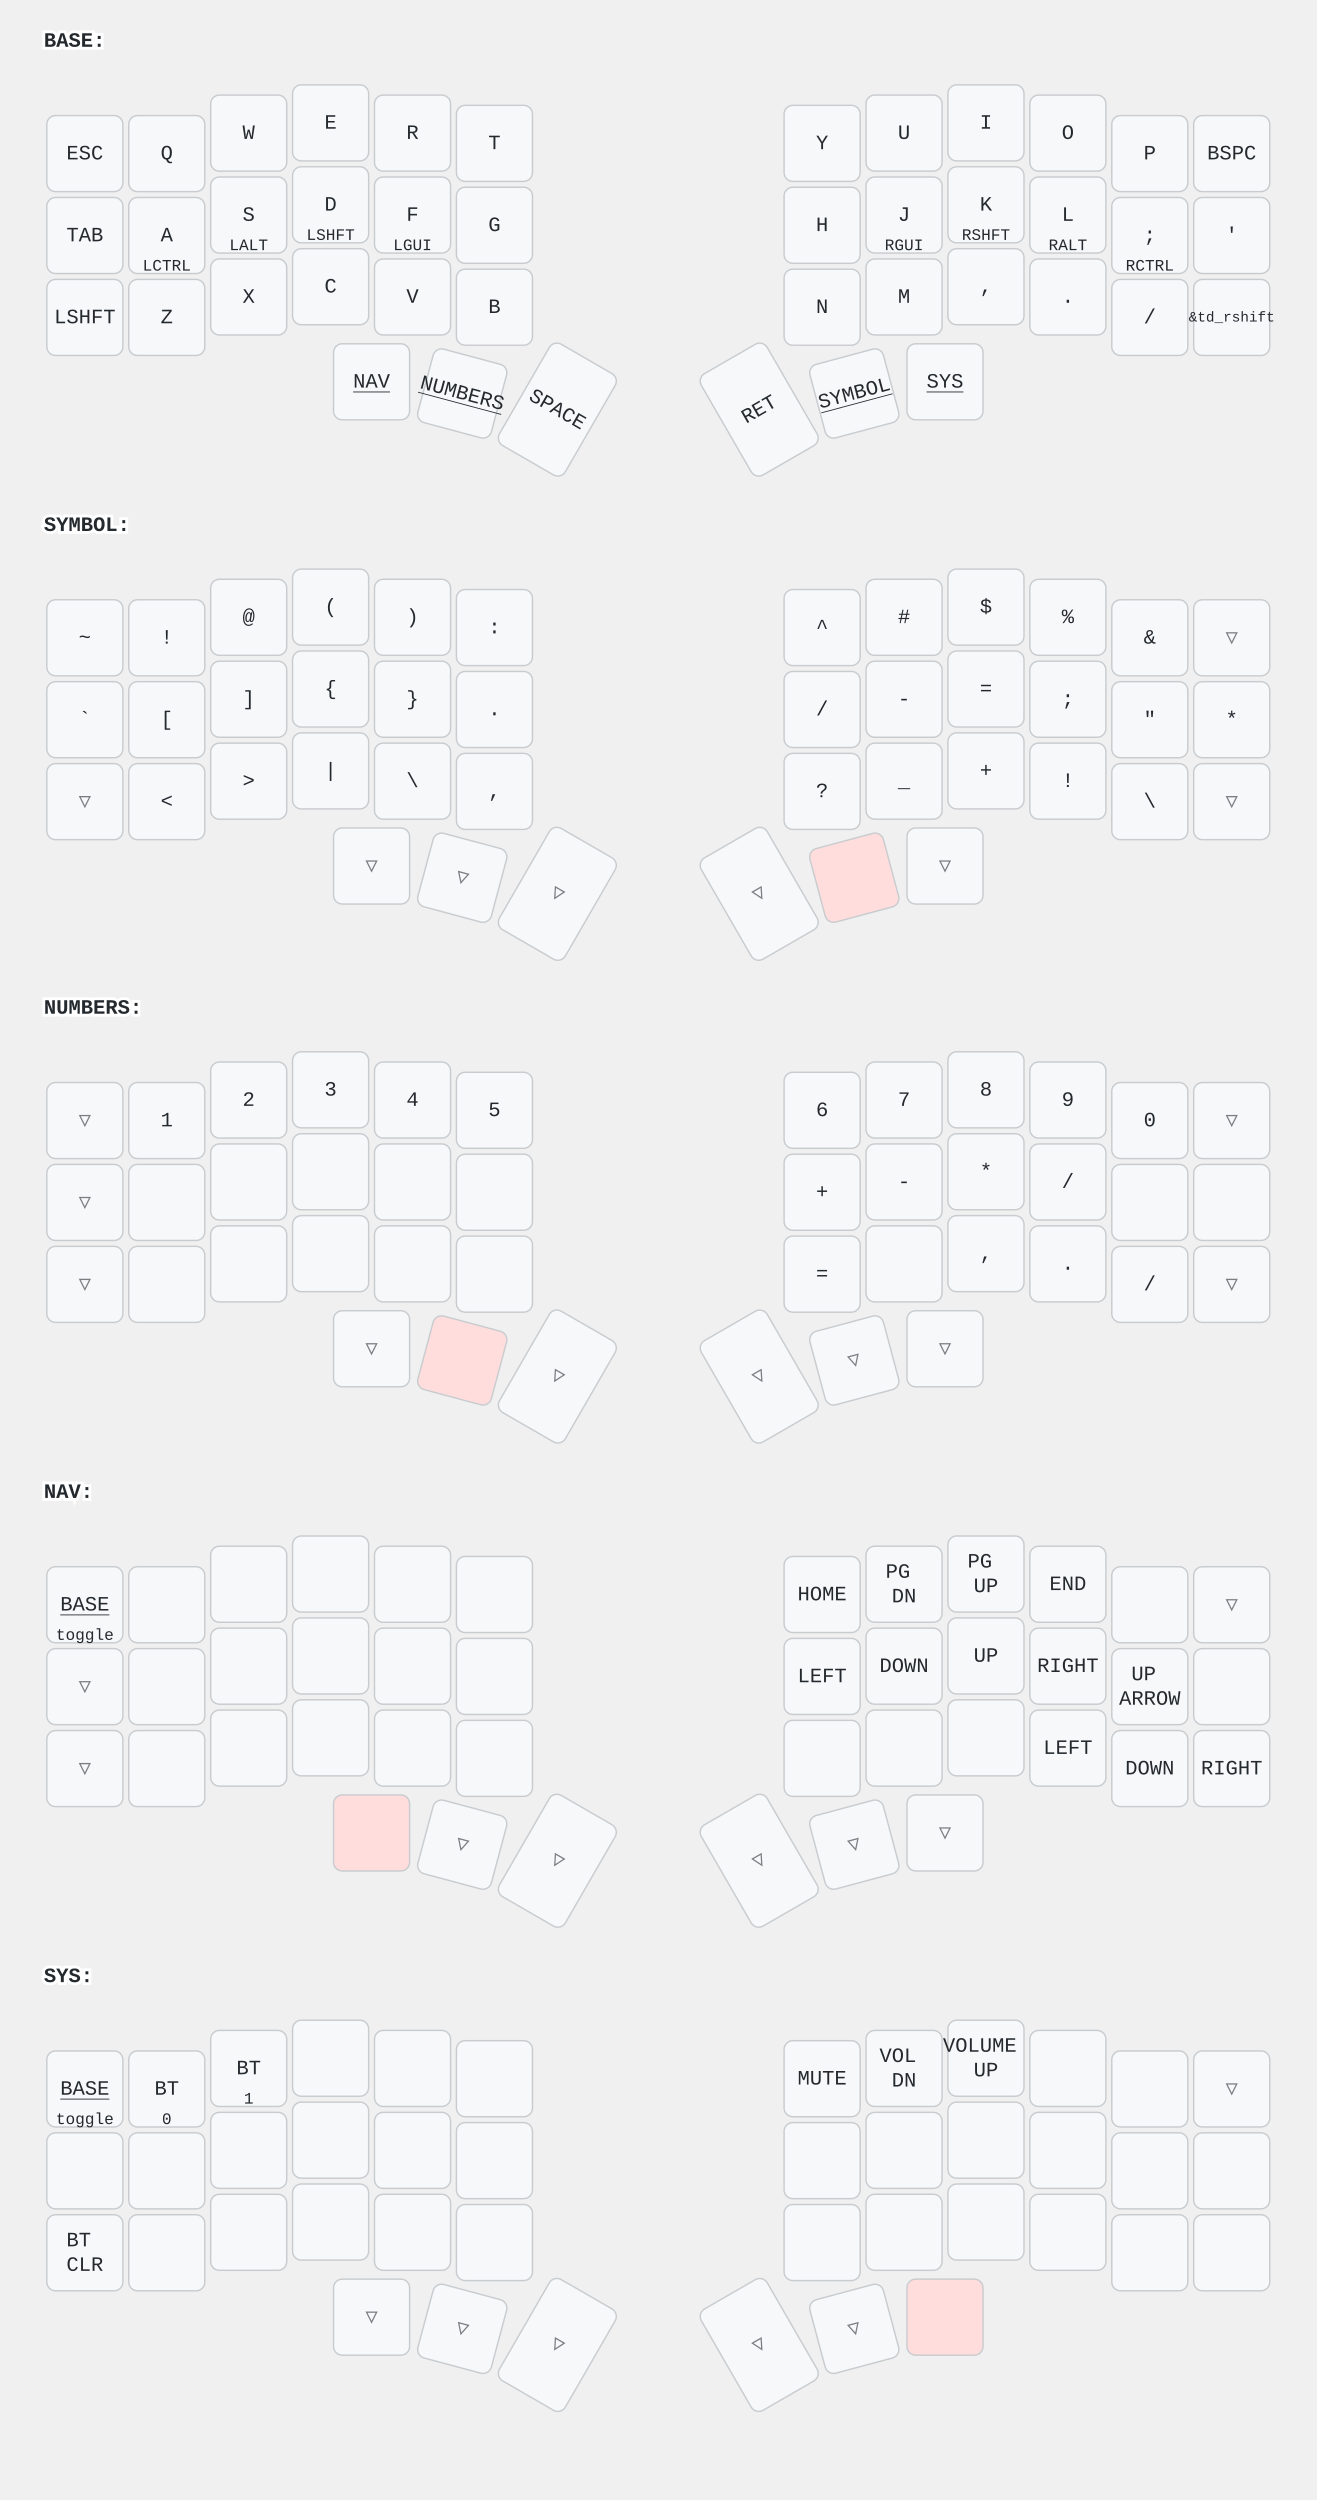
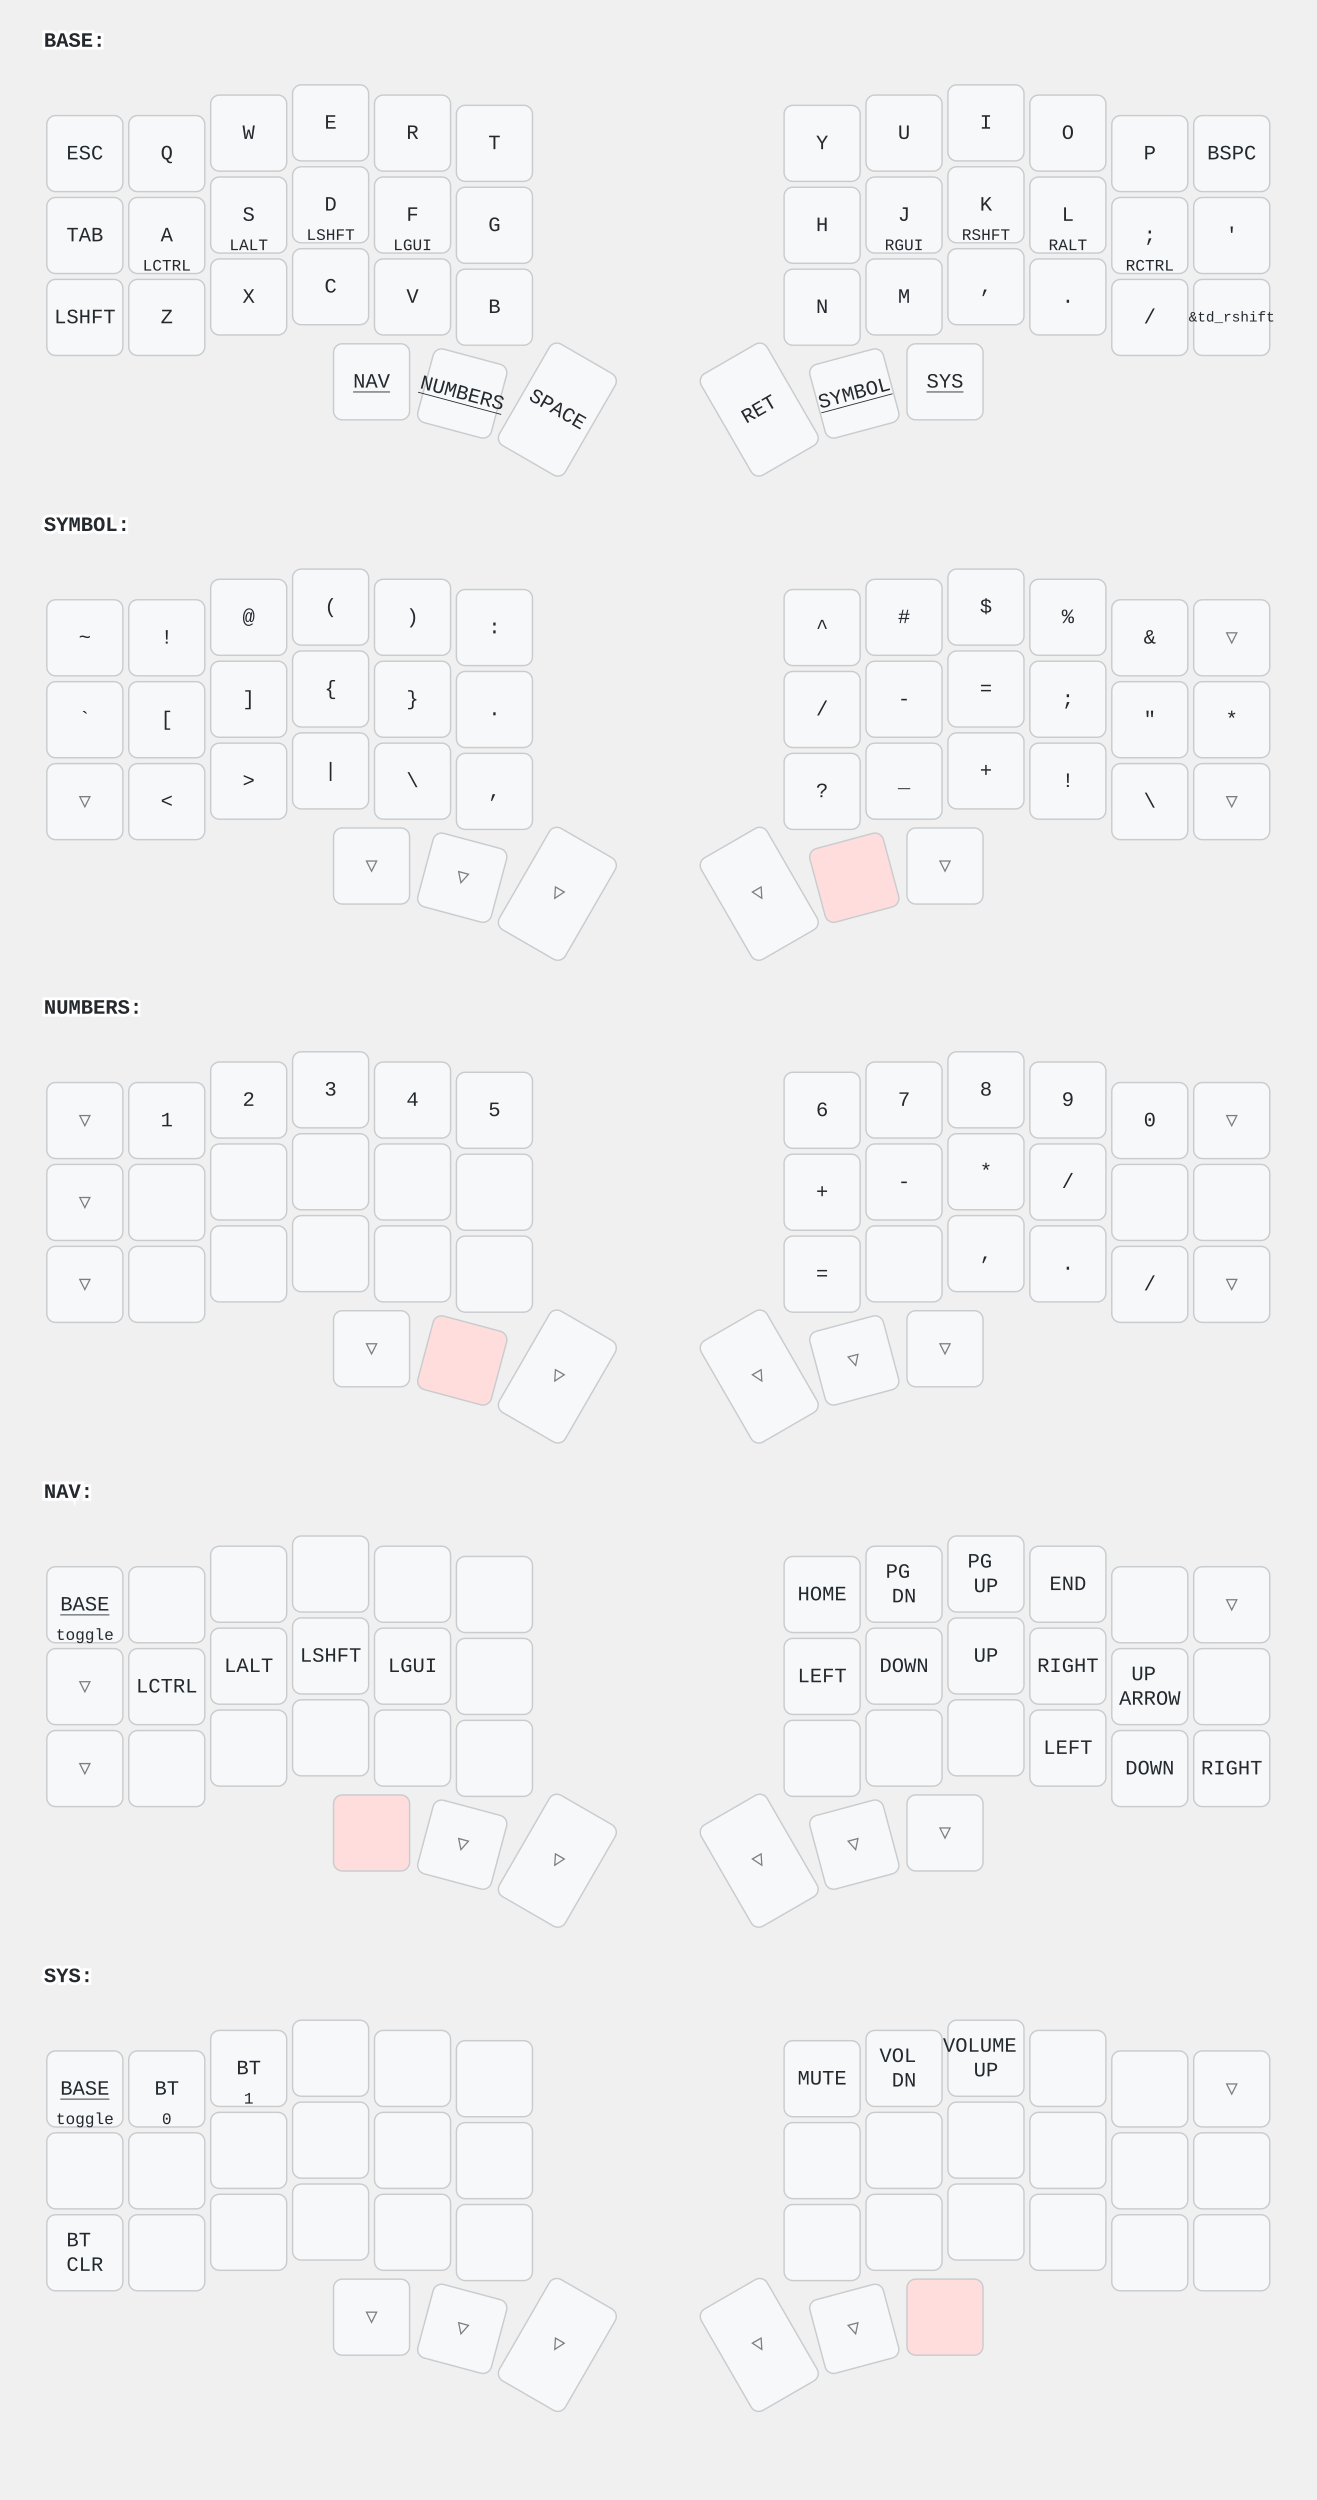
<svg xmlns="http://www.w3.org/2000/svg" width="900" height="1709" viewBox="0 0 900 1709" class="keymap">
  <style>/* inherit to force styles through use tags */
svg path {
    fill: inherit;
}

/* font and background color specifications */
svg.keymap {
    font-family: SFMono-Regular,Consolas,Liberation Mono,Menlo,monospace;
    font-size: 14px;
    font-kerning: normal;
    text-rendering: optimizeLegibility;
    fill: #24292e;
}

/* default key styling */
rect.key {
    fill: #f6f8fa;
}

rect.key, rect.combo {
    stroke: #c9cccf;
    stroke-width: 1;
}

/* default key side styling, only used is draw_key_sides is set */
rect.side {
    filter: brightness(90%);
}

/* color accent for combo boxes */
rect.combo, rect.combo-separate {
    fill: #cdf;
}

/* color accent for held keys */
rect.held, rect.combo.held {
    fill: #fdd;
}

/* color accent for ghost (optional) keys */
rect.ghost, rect.combo.ghost {
    stroke-dasharray: 4, 4;
    stroke-width: 2;
}

text {
    text-anchor: middle;
    dominant-baseline: middle;
}

/* styling for layer labels */
text.label {
    font-weight: bold;
    text-anchor: start;
    stroke: white;
    stroke-width: 4;
    paint-order: stroke;
}

/* styling for optional footer */
text.footer {
    text-anchor: end;
    dominant-baseline: auto;
    stroke: white;
    stroke-width: 4;
    paint-order: stroke;
}

/* styling for combo tap, and key non-tap label text */
text.combo, text.hold, text.shifted, text.left, text.right {
    font-size: 11px;
}

text.hold {
    text-anchor: middle;
    dominant-baseline: auto;
}

text.shifted {
    text-anchor: middle;
    dominant-baseline: hanging;
}

text.left {
    text-anchor: start;
}

text.right {
    text-anchor: end;
}

text.layer-activator {
    text-decoration: underline;
}

/* styling for hold/shifted label text in combo box */
text.combo.hold, text.combo.shifted, text.combo.left, text.combo.right {
    font-size: 8px;
}

/* lighter symbol for transparent keys */
text.trans {
    fill: #7b7e81;
}

/* styling for combo dendrons */
path.combo {
    stroke-width: 1;
    stroke: gray;
    fill: none;
}

/* Start Tabler Icons Cleanup */
/* cannot use height/width with glyphs */
.icon-tabler &gt; path {
    fill: inherit;
    stroke: inherit;
    stroke-width: 2;
}
/* hide tabler's default box */
.icon-tabler &gt; path[stroke="none"][fill="none"] {
    visibility: hidden;
}
/* End Tabler Icons Cleanup */
</style>
  <g transform="translate(30, 0)" class="layer-BASE">
    <text x="0" y="28" class="label" id="BASE">BASE:</text>
    <g transform="translate(0, 56)">
      <g transform="translate(28, 49)" class="key keypos-0">
        <rect rx="6" ry="6" x="-26" y="-26" width="52" height="52" class="key" />
        <text x="0" y="0" class="key tap">ESC</text>
      </g>
      <g transform="translate(84, 49)" class="key keypos-1">
        <rect rx="6" ry="6" x="-26" y="-26" width="52" height="52" class="key" />
        <text x="0" y="0" class="key tap">Q</text>
      </g>
      <g transform="translate(140, 35)" class="key keypos-2">
        <rect rx="6" ry="6" x="-26" y="-26" width="52" height="52" class="key" />
        <text x="0" y="0" class="key tap">W</text>
      </g>
      <g transform="translate(196, 28)" class="key keypos-3">
        <rect rx="6" ry="6" x="-26" y="-26" width="52" height="52" class="key" />
        <text x="0" y="0" class="key tap">E</text>
      </g>
      <g transform="translate(252, 35)" class="key keypos-4">
        <rect rx="6" ry="6" x="-26" y="-26" width="52" height="52" class="key" />
        <text x="0" y="0" class="key tap">R</text>
      </g>
      <g transform="translate(308, 42)" class="key keypos-5">
        <rect rx="6" ry="6" x="-26" y="-26" width="52" height="52" class="key" />
        <text x="0" y="0" class="key tap">T</text>
      </g>
      <g transform="translate(532, 42)" class="key keypos-6">
        <rect rx="6" ry="6" x="-26" y="-26" width="52" height="52" class="key" />
        <text x="0" y="0" class="key tap">Y</text>
      </g>
      <g transform="translate(588, 35)" class="key keypos-7">
        <rect rx="6" ry="6" x="-26" y="-26" width="52" height="52" class="key" />
        <text x="0" y="0" class="key tap">U</text>
      </g>
      <g transform="translate(644, 28)" class="key keypos-8">
        <rect rx="6" ry="6" x="-26" y="-26" width="52" height="52" class="key" />
        <text x="0" y="0" class="key tap">I</text>
      </g>
      <g transform="translate(700, 35)" class="key keypos-9">
        <rect rx="6" ry="6" x="-26" y="-26" width="52" height="52" class="key" />
        <text x="0" y="0" class="key tap">O</text>
      </g>
      <g transform="translate(756, 49)" class="key keypos-10">
        <rect rx="6" ry="6" x="-26" y="-26" width="52" height="52" class="key" />
        <text x="0" y="0" class="key tap">P</text>
      </g>
      <g transform="translate(812, 49)" class="key keypos-11">
        <rect rx="6" ry="6" x="-26" y="-26" width="52" height="52" class="key" />
        <text x="0" y="0" class="key tap">BSPC</text>
      </g>
      <g transform="translate(28, 105)" class="key keypos-12">
        <rect rx="6" ry="6" x="-26" y="-26" width="52" height="52" class="key" />
        <text x="0" y="0" class="key tap">TAB</text>
      </g>
      <g transform="translate(84, 105)" class="key keypos-13">
        <rect rx="6" ry="6" x="-26" y="-26" width="52" height="52" class="key" />
        <text x="0" y="0" class="key tap">A</text>
        <text x="0" y="24" class="key hold">LCTRL</text>
      </g>
      <g transform="translate(140, 91)" class="key keypos-14">
        <rect rx="6" ry="6" x="-26" y="-26" width="52" height="52" class="key" />
        <text x="0" y="0" class="key tap">S</text>
        <text x="0" y="24" class="key hold">LALT</text>
      </g>
      <g transform="translate(196, 84)" class="key keypos-15">
        <rect rx="6" ry="6" x="-26" y="-26" width="52" height="52" class="key" />
        <text x="0" y="0" class="key tap">D</text>
        <text x="0" y="24" class="key hold">LSHFT</text>
      </g>
      <g transform="translate(252, 91)" class="key keypos-16">
        <rect rx="6" ry="6" x="-26" y="-26" width="52" height="52" class="key" />
        <text x="0" y="0" class="key tap">F</text>
        <text x="0" y="24" class="key hold">LGUI</text>
      </g>
      <g transform="translate(308, 98)" class="key keypos-17">
        <rect rx="6" ry="6" x="-26" y="-26" width="52" height="52" class="key" />
        <text x="0" y="0" class="key tap">G</text>
      </g>
      <g transform="translate(532, 98)" class="key keypos-18">
        <rect rx="6" ry="6" x="-26" y="-26" width="52" height="52" class="key" />
        <text x="0" y="0" class="key tap">H</text>
      </g>
      <g transform="translate(588, 91)" class="key keypos-19">
        <rect rx="6" ry="6" x="-26" y="-26" width="52" height="52" class="key" />
        <text x="0" y="0" class="key tap">J</text>
        <text x="0" y="24" class="key hold">RGUI</text>
      </g>
      <g transform="translate(644, 84)" class="key keypos-20">
        <rect rx="6" ry="6" x="-26" y="-26" width="52" height="52" class="key" />
        <text x="0" y="0" class="key tap">K</text>
        <text x="0" y="24" class="key hold">RSHFT</text>
      </g>
      <g transform="translate(700, 91)" class="key keypos-21">
        <rect rx="6" ry="6" x="-26" y="-26" width="52" height="52" class="key" />
        <text x="0" y="0" class="key tap">L</text>
        <text x="0" y="24" class="key hold">RALT</text>
      </g>
      <g transform="translate(756, 105)" class="key keypos-22">
        <rect rx="6" ry="6" x="-26" y="-26" width="52" height="52" class="key" />
        <text x="0" y="0" class="key tap">;</text>
        <text x="0" y="24" class="key hold">RCTRL</text>
      </g>
      <g transform="translate(812, 105)" class="key keypos-23">
        <rect rx="6" ry="6" x="-26" y="-26" width="52" height="52" class="key" />
        <text x="0" y="0" class="key tap">'</text>
      </g>
      <g transform="translate(28, 161)" class="key keypos-24">
        <rect rx="6" ry="6" x="-26" y="-26" width="52" height="52" class="key" />
        <text x="0" y="0" class="key tap">LSHFT</text>
      </g>
      <g transform="translate(84, 161)" class="key keypos-25">
        <rect rx="6" ry="6" x="-26" y="-26" width="52" height="52" class="key" />
        <text x="0" y="0" class="key tap">Z</text>
      </g>
      <g transform="translate(140, 147)" class="key keypos-26">
        <rect rx="6" ry="6" x="-26" y="-26" width="52" height="52" class="key" />
        <text x="0" y="0" class="key tap">X</text>
      </g>
      <g transform="translate(196, 140)" class="key keypos-27">
        <rect rx="6" ry="6" x="-26" y="-26" width="52" height="52" class="key" />
        <text x="0" y="0" class="key tap">C</text>
      </g>
      <g transform="translate(252, 147)" class="key keypos-28">
        <rect rx="6" ry="6" x="-26" y="-26" width="52" height="52" class="key" />
        <text x="0" y="0" class="key tap">V</text>
      </g>
      <g transform="translate(308, 154)" class="key keypos-29">
        <rect rx="6" ry="6" x="-26" y="-26" width="52" height="52" class="key" />
        <text x="0" y="0" class="key tap">B</text>
      </g>
      <g transform="translate(532, 154)" class="key keypos-30">
        <rect rx="6" ry="6" x="-26" y="-26" width="52" height="52" class="key" />
        <text x="0" y="0" class="key tap">N</text>
      </g>
      <g transform="translate(588, 147)" class="key keypos-31">
        <rect rx="6" ry="6" x="-26" y="-26" width="52" height="52" class="key" />
        <text x="0" y="0" class="key tap">M</text>
      </g>
      <g transform="translate(644, 140)" class="key keypos-32">
        <rect rx="6" ry="6" x="-26" y="-26" width="52" height="52" class="key" />
        <text x="0" y="0" class="key tap">,</text>
      </g>
      <g transform="translate(700, 147)" class="key keypos-33">
        <rect rx="6" ry="6" x="-26" y="-26" width="52" height="52" class="key" />
        <text x="0" y="0" class="key tap">.</text>
      </g>
      <g transform="translate(756, 161)" class="key keypos-34">
        <rect rx="6" ry="6" x="-26" y="-26" width="52" height="52" class="key" />
        <text x="0" y="0" class="key tap">/</text>
      </g>
      <g transform="translate(812, 161)" class="key keypos-35">
        <rect rx="6" ry="6" x="-26" y="-26" width="52" height="52" class="key" />
        <text x="0" y="0" class="key tap">
          <tspan style="font-size: 70%">&amp;td_rshift</tspan>
        </text>
      </g>
      <g transform="translate(224, 205)" class="key keypos-36">
        <rect rx="6" ry="6" x="-26" y="-26" width="52" height="52" class="key" />
        <a href="#NAV">
          <text x="0" y="0" class="key tap layer-activator">NAV</text>
        </a>
      </g>
      <g transform="translate(286, 213) rotate(15.0)" class="key keypos-37">
        <rect rx="6" ry="6" x="-26" y="-26" width="52" height="52" class="key" />
        <a href="#NUMBERS">
          <text x="0" y="0" class="key tap layer-activator">NUMBERS</text>
        </a>
      </g>
      <g transform="translate(351, 224) rotate(30.0)" class="key keypos-38">
        <rect rx="6" ry="6" x="-26" y="-40" width="52" height="80" class="key" />
        <text x="0" y="0" class="key tap">SPACE</text>
      </g>
      <g transform="translate(489, 224) rotate(-30.0)" class="key keypos-39">
        <rect rx="6" ry="6" x="-26" y="-40" width="52" height="80" class="key" />
        <text x="0" y="0" class="key tap">RET</text>
      </g>
      <g transform="translate(554, 213) rotate(-15.0)" class="key keypos-40">
        <rect rx="6" ry="6" x="-26" y="-26" width="52" height="52" class="key" />
        <a href="#SYMBOL">
          <text x="0" y="0" class="key tap layer-activator">SYMBOL</text>
        </a>
      </g>
      <g transform="translate(616, 205)" class="key keypos-41">
        <rect rx="6" ry="6" x="-26" y="-26" width="52" height="52" class="key" />
        <a href="#SYS">
          <text x="0" y="0" class="key tap layer-activator">SYS</text>
        </a>
      </g>
    </g>
  </g>
  <g transform="translate(30, 331)" class="layer-SYMBOL">
    <text x="0" y="28" class="label" id="SYMBOL">SYMBOL:</text>
    <g transform="translate(0, 56)">
      <g transform="translate(28, 49)" class="key keypos-0">
        <rect rx="6" ry="6" x="-26" y="-26" width="52" height="52" class="key" />
        <text x="0" y="0" class="key tap">~</text>
      </g>
      <g transform="translate(84, 49)" class="key keypos-1">
        <rect rx="6" ry="6" x="-26" y="-26" width="52" height="52" class="key" />
        <text x="0" y="0" class="key tap">!</text>
      </g>
      <g transform="translate(140, 35)" class="key keypos-2">
        <rect rx="6" ry="6" x="-26" y="-26" width="52" height="52" class="key" />
        <text x="0" y="0" class="key tap">@</text>
      </g>
      <g transform="translate(196, 28)" class="key keypos-3">
        <rect rx="6" ry="6" x="-26" y="-26" width="52" height="52" class="key" />
        <text x="0" y="0" class="key tap">(</text>
      </g>
      <g transform="translate(252, 35)" class="key keypos-4">
        <rect rx="6" ry="6" x="-26" y="-26" width="52" height="52" class="key" />
        <text x="0" y="0" class="key tap">)</text>
      </g>
      <g transform="translate(308, 42)" class="key keypos-5">
        <rect rx="6" ry="6" x="-26" y="-26" width="52" height="52" class="key" />
        <text x="0" y="0" class="key tap">:</text>
      </g>
      <g transform="translate(532, 42)" class="key keypos-6">
        <rect rx="6" ry="6" x="-26" y="-26" width="52" height="52" class="key" />
        <text x="0" y="0" class="key tap">^</text>
      </g>
      <g transform="translate(588, 35)" class="key keypos-7">
        <rect rx="6" ry="6" x="-26" y="-26" width="52" height="52" class="key" />
        <text x="0" y="0" class="key tap">#</text>
      </g>
      <g transform="translate(644, 28)" class="key keypos-8">
        <rect rx="6" ry="6" x="-26" y="-26" width="52" height="52" class="key" />
        <text x="0" y="0" class="key tap">$</text>
      </g>
      <g transform="translate(700, 35)" class="key keypos-9">
        <rect rx="6" ry="6" x="-26" y="-26" width="52" height="52" class="key" />
        <text x="0" y="0" class="key tap">%</text>
      </g>
      <g transform="translate(756, 49)" class="key keypos-10">
        <rect rx="6" ry="6" x="-26" y="-26" width="52" height="52" class="key" />
        <text x="0" y="0" class="key tap">&amp;</text>
      </g>
      <g transform="translate(812, 49)" class="key trans keypos-11">
        <rect rx="6" ry="6" x="-26" y="-26" width="52" height="52" class="key trans" />
        <text x="0" y="0" class="key trans tap">▽</text>
      </g>
      <g transform="translate(28, 105)" class="key keypos-12">
        <rect rx="6" ry="6" x="-26" y="-26" width="52" height="52" class="key" />
        <text x="0" y="0" class="key tap">`</text>
      </g>
      <g transform="translate(84, 105)" class="key keypos-13">
        <rect rx="6" ry="6" x="-26" y="-26" width="52" height="52" class="key" />
        <text x="0" y="0" class="key tap">[</text>
      </g>
      <g transform="translate(140, 91)" class="key keypos-14">
        <rect rx="6" ry="6" x="-26" y="-26" width="52" height="52" class="key" />
        <text x="0" y="0" class="key tap">]</text>
      </g>
      <g transform="translate(196, 84)" class="key keypos-15">
        <rect rx="6" ry="6" x="-26" y="-26" width="52" height="52" class="key" />
        <text x="0" y="0" class="key tap">{</text>
      </g>
      <g transform="translate(252, 91)" class="key keypos-16">
        <rect rx="6" ry="6" x="-26" y="-26" width="52" height="52" class="key" />
        <text x="0" y="0" class="key tap">}</text>
      </g>
      <g transform="translate(308, 98)" class="key keypos-17">
        <rect rx="6" ry="6" x="-26" y="-26" width="52" height="52" class="key" />
        <text x="0" y="0" class="key tap">.</text>
      </g>
      <g transform="translate(532, 98)" class="key keypos-18">
        <rect rx="6" ry="6" x="-26" y="-26" width="52" height="52" class="key" />
        <text x="0" y="0" class="key tap">/</text>
      </g>
      <g transform="translate(588, 91)" class="key keypos-19">
        <rect rx="6" ry="6" x="-26" y="-26" width="52" height="52" class="key" />
        <text x="0" y="0" class="key tap">-</text>
      </g>
      <g transform="translate(644, 84)" class="key keypos-20">
        <rect rx="6" ry="6" x="-26" y="-26" width="52" height="52" class="key" />
        <text x="0" y="0" class="key tap">=</text>
      </g>
      <g transform="translate(700, 91)" class="key keypos-21">
        <rect rx="6" ry="6" x="-26" y="-26" width="52" height="52" class="key" />
        <text x="0" y="0" class="key tap">;</text>
      </g>
      <g transform="translate(756, 105)" class="key keypos-22">
        <rect rx="6" ry="6" x="-26" y="-26" width="52" height="52" class="key" />
        <text x="0" y="0" class="key tap">"</text>
      </g>
      <g transform="translate(812, 105)" class="key keypos-23">
        <rect rx="6" ry="6" x="-26" y="-26" width="52" height="52" class="key" />
        <text x="0" y="0" class="key tap">*</text>
      </g>
      <g transform="translate(28, 161)" class="key trans keypos-24">
        <rect rx="6" ry="6" x="-26" y="-26" width="52" height="52" class="key trans" />
        <text x="0" y="0" class="key trans tap">▽</text>
      </g>
      <g transform="translate(84, 161)" class="key keypos-25">
        <rect rx="6" ry="6" x="-26" y="-26" width="52" height="52" class="key" />
        <text x="0" y="0" class="key tap">&lt;</text>
      </g>
      <g transform="translate(140, 147)" class="key keypos-26">
        <rect rx="6" ry="6" x="-26" y="-26" width="52" height="52" class="key" />
        <text x="0" y="0" class="key tap">&gt;</text>
      </g>
      <g transform="translate(196, 140)" class="key keypos-27">
        <rect rx="6" ry="6" x="-26" y="-26" width="52" height="52" class="key" />
        <text x="0" y="0" class="key tap">|</text>
      </g>
      <g transform="translate(252, 147)" class="key keypos-28">
        <rect rx="6" ry="6" x="-26" y="-26" width="52" height="52" class="key" />
        <text x="0" y="0" class="key tap">\</text>
      </g>
      <g transform="translate(308, 154)" class="key keypos-29">
        <rect rx="6" ry="6" x="-26" y="-26" width="52" height="52" class="key" />
        <text x="0" y="0" class="key tap">,</text>
      </g>
      <g transform="translate(532, 154)" class="key keypos-30">
        <rect rx="6" ry="6" x="-26" y="-26" width="52" height="52" class="key" />
        <text x="0" y="0" class="key tap">?</text>
      </g>
      <g transform="translate(588, 147)" class="key keypos-31">
        <rect rx="6" ry="6" x="-26" y="-26" width="52" height="52" class="key" />
        <text x="0" y="0" class="key tap">_</text>
      </g>
      <g transform="translate(644, 140)" class="key keypos-32">
        <rect rx="6" ry="6" x="-26" y="-26" width="52" height="52" class="key" />
        <text x="0" y="0" class="key tap">+</text>
      </g>
      <g transform="translate(700, 147)" class="key keypos-33">
        <rect rx="6" ry="6" x="-26" y="-26" width="52" height="52" class="key" />
        <text x="0" y="0" class="key tap">!</text>
      </g>
      <g transform="translate(756, 161)" class="key keypos-34">
        <rect rx="6" ry="6" x="-26" y="-26" width="52" height="52" class="key" />
        <text x="0" y="0" class="key tap">\</text>
      </g>
      <g transform="translate(812, 161)" class="key trans keypos-35">
        <rect rx="6" ry="6" x="-26" y="-26" width="52" height="52" class="key trans" />
        <text x="0" y="0" class="key trans tap">▽</text>
      </g>
      <g transform="translate(224, 205)" class="key trans keypos-36">
        <rect rx="6" ry="6" x="-26" y="-26" width="52" height="52" class="key trans" />
        <text x="0" y="0" class="key trans tap">▽</text>
      </g>
      <g transform="translate(286, 213) rotate(15.0)" class="key trans keypos-37">
        <rect rx="6" ry="6" x="-26" y="-26" width="52" height="52" class="key trans" />
        <text x="0" y="0" class="key trans tap">▽</text>
      </g>
      <g transform="translate(351, 224) rotate(30.0)" class="key trans keypos-38">
        <rect rx="6" ry="6" x="-26" y="-40" width="52" height="80" class="key trans" />
        <text x="0" y="0" class="key trans tap">▽</text>
      </g>
      <g transform="translate(489, 224) rotate(-30.0)" class="key trans keypos-39">
        <rect rx="6" ry="6" x="-26" y="-40" width="52" height="80" class="key trans" />
        <text x="0" y="0" class="key trans tap">▽</text>
      </g>
      <g transform="translate(554, 213) rotate(-15.0)" class="key held keypos-40">
        <rect rx="6" ry="6" x="-26" y="-26" width="52" height="52" class="key held" />
      </g>
      <g transform="translate(616, 205)" class="key trans keypos-41">
        <rect rx="6" ry="6" x="-26" y="-26" width="52" height="52" class="key trans" />
        <text x="0" y="0" class="key trans tap">▽</text>
      </g>
    </g>
  </g>
  <g transform="translate(30, 661)" class="layer-NUMBERS">
    <text x="0" y="28" class="label" id="NUMBERS">NUMBERS:</text>
    <g transform="translate(0, 56)">
      <g transform="translate(28, 49)" class="key trans keypos-0">
        <rect rx="6" ry="6" x="-26" y="-26" width="52" height="52" class="key trans" />
        <text x="0" y="0" class="key trans tap">▽</text>
      </g>
      <g transform="translate(84, 49)" class="key keypos-1">
        <rect rx="6" ry="6" x="-26" y="-26" width="52" height="52" class="key" />
        <text x="0" y="0" class="key tap">1</text>
      </g>
      <g transform="translate(140, 35)" class="key keypos-2">
        <rect rx="6" ry="6" x="-26" y="-26" width="52" height="52" class="key" />
        <text x="0" y="0" class="key tap">2</text>
      </g>
      <g transform="translate(196, 28)" class="key keypos-3">
        <rect rx="6" ry="6" x="-26" y="-26" width="52" height="52" class="key" />
        <text x="0" y="0" class="key tap">3</text>
      </g>
      <g transform="translate(252, 35)" class="key keypos-4">
        <rect rx="6" ry="6" x="-26" y="-26" width="52" height="52" class="key" />
        <text x="0" y="0" class="key tap">4</text>
      </g>
      <g transform="translate(308, 42)" class="key keypos-5">
        <rect rx="6" ry="6" x="-26" y="-26" width="52" height="52" class="key" />
        <text x="0" y="0" class="key tap">5</text>
      </g>
      <g transform="translate(532, 42)" class="key keypos-6">
        <rect rx="6" ry="6" x="-26" y="-26" width="52" height="52" class="key" />
        <text x="0" y="0" class="key tap">6</text>
      </g>
      <g transform="translate(588, 35)" class="key keypos-7">
        <rect rx="6" ry="6" x="-26" y="-26" width="52" height="52" class="key" />
        <text x="0" y="0" class="key tap">7</text>
      </g>
      <g transform="translate(644, 28)" class="key keypos-8">
        <rect rx="6" ry="6" x="-26" y="-26" width="52" height="52" class="key" />
        <text x="0" y="0" class="key tap">8</text>
      </g>
      <g transform="translate(700, 35)" class="key keypos-9">
        <rect rx="6" ry="6" x="-26" y="-26" width="52" height="52" class="key" />
        <text x="0" y="0" class="key tap">9</text>
      </g>
      <g transform="translate(756, 49)" class="key keypos-10">
        <rect rx="6" ry="6" x="-26" y="-26" width="52" height="52" class="key" />
        <text x="0" y="0" class="key tap">0</text>
      </g>
      <g transform="translate(812, 49)" class="key trans keypos-11">
        <rect rx="6" ry="6" x="-26" y="-26" width="52" height="52" class="key trans" />
        <text x="0" y="0" class="key trans tap">▽</text>
      </g>
      <g transform="translate(28, 105)" class="key trans keypos-12">
        <rect rx="6" ry="6" x="-26" y="-26" width="52" height="52" class="key trans" />
        <text x="0" y="0" class="key trans tap">▽</text>
      </g>
      <g transform="translate(84, 105)" class="key keypos-13">
        <rect rx="6" ry="6" x="-26" y="-26" width="52" height="52" class="key" />
      </g>
      <g transform="translate(140, 91)" class="key keypos-14">
        <rect rx="6" ry="6" x="-26" y="-26" width="52" height="52" class="key" />
      </g>
      <g transform="translate(196, 84)" class="key keypos-15">
        <rect rx="6" ry="6" x="-26" y="-26" width="52" height="52" class="key" />
      </g>
      <g transform="translate(252, 91)" class="key keypos-16">
        <rect rx="6" ry="6" x="-26" y="-26" width="52" height="52" class="key" />
      </g>
      <g transform="translate(308, 98)" class="key keypos-17">
        <rect rx="6" ry="6" x="-26" y="-26" width="52" height="52" class="key" />
      </g>
      <g transform="translate(532, 98)" class="key keypos-18">
        <rect rx="6" ry="6" x="-26" y="-26" width="52" height="52" class="key" />
        <text x="0" y="0" class="key tap">+</text>
      </g>
      <g transform="translate(588, 91)" class="key keypos-19">
        <rect rx="6" ry="6" x="-26" y="-26" width="52" height="52" class="key" />
        <text x="0" y="0" class="key tap">-</text>
      </g>
      <g transform="translate(644, 84)" class="key keypos-20">
        <rect rx="6" ry="6" x="-26" y="-26" width="52" height="52" class="key" />
        <text x="0" y="0" class="key tap">*</text>
      </g>
      <g transform="translate(700, 91)" class="key keypos-21">
        <rect rx="6" ry="6" x="-26" y="-26" width="52" height="52" class="key" />
        <text x="0" y="0" class="key tap">/</text>
      </g>
      <g transform="translate(756, 105)" class="key keypos-22">
        <rect rx="6" ry="6" x="-26" y="-26" width="52" height="52" class="key" />
      </g>
      <g transform="translate(812, 105)" class="key keypos-23">
        <rect rx="6" ry="6" x="-26" y="-26" width="52" height="52" class="key" />
      </g>
      <g transform="translate(28, 161)" class="key trans keypos-24">
        <rect rx="6" ry="6" x="-26" y="-26" width="52" height="52" class="key trans" />
        <text x="0" y="0" class="key trans tap">▽</text>
      </g>
      <g transform="translate(84, 161)" class="key keypos-25">
        <rect rx="6" ry="6" x="-26" y="-26" width="52" height="52" class="key" />
      </g>
      <g transform="translate(140, 147)" class="key keypos-26">
        <rect rx="6" ry="6" x="-26" y="-26" width="52" height="52" class="key" />
      </g>
      <g transform="translate(196, 140)" class="key keypos-27">
        <rect rx="6" ry="6" x="-26" y="-26" width="52" height="52" class="key" />
      </g>
      <g transform="translate(252, 147)" class="key keypos-28">
        <rect rx="6" ry="6" x="-26" y="-26" width="52" height="52" class="key" />
      </g>
      <g transform="translate(308, 154)" class="key keypos-29">
        <rect rx="6" ry="6" x="-26" y="-26" width="52" height="52" class="key" />
      </g>
      <g transform="translate(532, 154)" class="key keypos-30">
        <rect rx="6" ry="6" x="-26" y="-26" width="52" height="52" class="key" />
        <text x="0" y="0" class="key tap">=</text>
      </g>
      <g transform="translate(588, 147)" class="key keypos-31">
        <rect rx="6" ry="6" x="-26" y="-26" width="52" height="52" class="key" />
      </g>
      <g transform="translate(644, 140)" class="key keypos-32">
        <rect rx="6" ry="6" x="-26" y="-26" width="52" height="52" class="key" />
        <text x="0" y="0" class="key tap">,</text>
      </g>
      <g transform="translate(700, 147)" class="key keypos-33">
        <rect rx="6" ry="6" x="-26" y="-26" width="52" height="52" class="key" />
        <text x="0" y="0" class="key tap">.</text>
      </g>
      <g transform="translate(756, 161)" class="key keypos-34">
        <rect rx="6" ry="6" x="-26" y="-26" width="52" height="52" class="key" />
        <text x="0" y="0" class="key tap">/</text>
      </g>
      <g transform="translate(812, 161)" class="key trans keypos-35">
        <rect rx="6" ry="6" x="-26" y="-26" width="52" height="52" class="key trans" />
        <text x="0" y="0" class="key trans tap">▽</text>
      </g>
      <g transform="translate(224, 205)" class="key trans keypos-36">
        <rect rx="6" ry="6" x="-26" y="-26" width="52" height="52" class="key trans" />
        <text x="0" y="0" class="key trans tap">▽</text>
      </g>
      <g transform="translate(286, 213) rotate(15.0)" class="key held keypos-37">
        <rect rx="6" ry="6" x="-26" y="-26" width="52" height="52" class="key held" />
      </g>
      <g transform="translate(351, 224) rotate(30.0)" class="key trans keypos-38">
        <rect rx="6" ry="6" x="-26" y="-40" width="52" height="80" class="key trans" />
        <text x="0" y="0" class="key trans tap">▽</text>
      </g>
      <g transform="translate(489, 224) rotate(-30.0)" class="key trans keypos-39">
        <rect rx="6" ry="6" x="-26" y="-40" width="52" height="80" class="key trans" />
        <text x="0" y="0" class="key trans tap">▽</text>
      </g>
      <g transform="translate(554, 213) rotate(-15.0)" class="key trans keypos-40">
        <rect rx="6" ry="6" x="-26" y="-26" width="52" height="52" class="key trans" />
        <text x="0" y="0" class="key trans tap">▽</text>
      </g>
      <g transform="translate(616, 205)" class="key trans keypos-41">
        <rect rx="6" ry="6" x="-26" y="-26" width="52" height="52" class="key trans" />
        <text x="0" y="0" class="key trans tap">▽</text>
      </g>
    </g>
  </g>
  <g transform="translate(30, 992)" class="layer-NAV">
    <text x="0" y="28" class="label" id="NAV">NAV:</text>
    <g transform="translate(0, 56)">
      <g transform="translate(28, 49)" class="key keypos-0">
        <rect rx="6" ry="6" x="-26" y="-26" width="52" height="52" class="key" />
        <a href="#BASE">
          <text x="0" y="0" class="key tap layer-activator">BASE</text>
        </a>
        <text x="0" y="24" class="key hold">toggle</text>
      </g>
      <g transform="translate(84, 49)" class="key keypos-1">
        <rect rx="6" ry="6" x="-26" y="-26" width="52" height="52" class="key" />
      </g>
      <g transform="translate(140, 35)" class="key keypos-2">
        <rect rx="6" ry="6" x="-26" y="-26" width="52" height="52" class="key" />
      </g>
      <g transform="translate(196, 28)" class="key keypos-3">
        <rect rx="6" ry="6" x="-26" y="-26" width="52" height="52" class="key" />
      </g>
      <g transform="translate(252, 35)" class="key keypos-4">
        <rect rx="6" ry="6" x="-26" y="-26" width="52" height="52" class="key" />
      </g>
      <g transform="translate(308, 42)" class="key keypos-5">
        <rect rx="6" ry="6" x="-26" y="-26" width="52" height="52" class="key" />
      </g>
      <g transform="translate(532, 42)" class="key keypos-6">
        <rect rx="6" ry="6" x="-26" y="-26" width="52" height="52" class="key" />
        <text x="0" y="0" class="key tap">HOME</text>
      </g>
      <g transform="translate(588, 35)" class="key keypos-7">
        <rect rx="6" ry="6" x="-26" y="-26" width="52" height="52" class="key" />
        <text x="0" y="0" class="key tap">
          <tspan x="0" dy="-0.6em">PG</tspan>
          <tspan x="0" dy="1.2em">DN</tspan>
        </text>
      </g>
      <g transform="translate(644, 28)" class="key keypos-8">
        <rect rx="6" ry="6" x="-26" y="-26" width="52" height="52" class="key" />
        <text x="0" y="0" class="key tap">
          <tspan x="0" dy="-0.6em">PG</tspan>
          <tspan x="0" dy="1.2em">UP</tspan>
        </text>
      </g>
      <g transform="translate(700, 35)" class="key keypos-9">
        <rect rx="6" ry="6" x="-26" y="-26" width="52" height="52" class="key" />
        <text x="0" y="0" class="key tap">END</text>
      </g>
      <g transform="translate(756, 49)" class="key keypos-10">
        <rect rx="6" ry="6" x="-26" y="-26" width="52" height="52" class="key" />
      </g>
      <g transform="translate(812, 49)" class="key trans keypos-11">
        <rect rx="6" ry="6" x="-26" y="-26" width="52" height="52" class="key trans" />
        <text x="0" y="0" class="key trans tap">▽</text>
      </g>
      <g transform="translate(28, 105)" class="key trans keypos-12">
        <rect rx="6" ry="6" x="-26" y="-26" width="52" height="52" class="key trans" />
        <text x="0" y="0" class="key trans tap">▽</text>
      </g>
      <g transform="translate(84, 105)" class="key keypos-13">
        <rect rx="6" ry="6" x="-26" y="-26" width="52" height="52" class="key" />
+         <text x="0" y="0" class="key tap">LCTRL</text>
      </g>
      <g transform="translate(140, 91)" class="key keypos-14">
        <rect rx="6" ry="6" x="-26" y="-26" width="52" height="52" class="key" />
+         <text x="0" y="0" class="key tap">LALT</text>
      </g>
      <g transform="translate(196, 84)" class="key keypos-15">
        <rect rx="6" ry="6" x="-26" y="-26" width="52" height="52" class="key" />
+         <text x="0" y="0" class="key tap">LSHFT</text>
      </g>
      <g transform="translate(252, 91)" class="key keypos-16">
        <rect rx="6" ry="6" x="-26" y="-26" width="52" height="52" class="key" />
+         <text x="0" y="0" class="key tap">LGUI</text>
      </g>
      <g transform="translate(308, 98)" class="key keypos-17">
        <rect rx="6" ry="6" x="-26" y="-26" width="52" height="52" class="key" />
      </g>
      <g transform="translate(532, 98)" class="key keypos-18">
        <rect rx="6" ry="6" x="-26" y="-26" width="52" height="52" class="key" />
        <text x="0" y="0" class="key tap">LEFT</text>
      </g>
      <g transform="translate(588, 91)" class="key keypos-19">
        <rect rx="6" ry="6" x="-26" y="-26" width="52" height="52" class="key" />
        <text x="0" y="0" class="key tap">DOWN</text>
      </g>
      <g transform="translate(644, 84)" class="key keypos-20">
        <rect rx="6" ry="6" x="-26" y="-26" width="52" height="52" class="key" />
        <text x="0" y="0" class="key tap">UP</text>
      </g>
      <g transform="translate(700, 91)" class="key keypos-21">
        <rect rx="6" ry="6" x="-26" y="-26" width="52" height="52" class="key" />
        <text x="0" y="0" class="key tap">RIGHT</text>
      </g>
      <g transform="translate(756, 105)" class="key keypos-22">
        <rect rx="6" ry="6" x="-26" y="-26" width="52" height="52" class="key" />
        <text x="0" y="0" class="key tap">
          <tspan x="0" dy="-0.6em">UP</tspan>
          <tspan x="0" dy="1.2em">ARROW</tspan>
        </text>
      </g>
      <g transform="translate(812, 105)" class="key keypos-23">
        <rect rx="6" ry="6" x="-26" y="-26" width="52" height="52" class="key" />
      </g>
      <g transform="translate(28, 161)" class="key trans keypos-24">
        <rect rx="6" ry="6" x="-26" y="-26" width="52" height="52" class="key trans" />
        <text x="0" y="0" class="key trans tap">▽</text>
      </g>
      <g transform="translate(84, 161)" class="key keypos-25">
        <rect rx="6" ry="6" x="-26" y="-26" width="52" height="52" class="key" />
      </g>
      <g transform="translate(140, 147)" class="key keypos-26">
        <rect rx="6" ry="6" x="-26" y="-26" width="52" height="52" class="key" />
      </g>
      <g transform="translate(196, 140)" class="key keypos-27">
        <rect rx="6" ry="6" x="-26" y="-26" width="52" height="52" class="key" />
      </g>
      <g transform="translate(252, 147)" class="key keypos-28">
        <rect rx="6" ry="6" x="-26" y="-26" width="52" height="52" class="key" />
      </g>
      <g transform="translate(308, 154)" class="key keypos-29">
        <rect rx="6" ry="6" x="-26" y="-26" width="52" height="52" class="key" />
      </g>
      <g transform="translate(532, 154)" class="key keypos-30">
        <rect rx="6" ry="6" x="-26" y="-26" width="52" height="52" class="key" />
      </g>
      <g transform="translate(588, 147)" class="key keypos-31">
        <rect rx="6" ry="6" x="-26" y="-26" width="52" height="52" class="key" />
      </g>
      <g transform="translate(644, 140)" class="key keypos-32">
        <rect rx="6" ry="6" x="-26" y="-26" width="52" height="52" class="key" />
      </g>
      <g transform="translate(700, 147)" class="key keypos-33">
        <rect rx="6" ry="6" x="-26" y="-26" width="52" height="52" class="key" />
        <text x="0" y="0" class="key tap">LEFT</text>
      </g>
      <g transform="translate(756, 161)" class="key keypos-34">
        <rect rx="6" ry="6" x="-26" y="-26" width="52" height="52" class="key" />
        <text x="0" y="0" class="key tap">DOWN</text>
      </g>
      <g transform="translate(812, 161)" class="key keypos-35">
        <rect rx="6" ry="6" x="-26" y="-26" width="52" height="52" class="key" />
        <text x="0" y="0" class="key tap">RIGHT</text>
      </g>
      <g transform="translate(224, 205)" class="key held keypos-36">
        <rect rx="6" ry="6" x="-26" y="-26" width="52" height="52" class="key held" />
      </g>
      <g transform="translate(286, 213) rotate(15.0)" class="key trans keypos-37">
        <rect rx="6" ry="6" x="-26" y="-26" width="52" height="52" class="key trans" />
        <text x="0" y="0" class="key trans tap">▽</text>
      </g>
      <g transform="translate(351, 224) rotate(30.0)" class="key trans keypos-38">
        <rect rx="6" ry="6" x="-26" y="-40" width="52" height="80" class="key trans" />
        <text x="0" y="0" class="key trans tap">▽</text>
      </g>
      <g transform="translate(489, 224) rotate(-30.0)" class="key trans keypos-39">
        <rect rx="6" ry="6" x="-26" y="-40" width="52" height="80" class="key trans" />
        <text x="0" y="0" class="key trans tap">▽</text>
      </g>
      <g transform="translate(554, 213) rotate(-15.0)" class="key trans keypos-40">
        <rect rx="6" ry="6" x="-26" y="-26" width="52" height="52" class="key trans" />
        <text x="0" y="0" class="key trans tap">▽</text>
      </g>
      <g transform="translate(616, 205)" class="key trans keypos-41">
        <rect rx="6" ry="6" x="-26" y="-26" width="52" height="52" class="key trans" />
        <text x="0" y="0" class="key trans tap">▽</text>
      </g>
    </g>
  </g>
  <g transform="translate(30, 1323)" class="layer-SYS">
    <text x="0" y="28" class="label" id="SYS">SYS:</text>
    <g transform="translate(0, 56)">
      <g transform="translate(28, 49)" class="key keypos-0">
        <rect rx="6" ry="6" x="-26" y="-26" width="52" height="52" class="key" />
        <a href="#BASE">
          <text x="0" y="0" class="key tap layer-activator">BASE</text>
        </a>
        <text x="0" y="24" class="key hold">toggle</text>
      </g>
      <g transform="translate(84, 49)" class="key keypos-1">
        <rect rx="6" ry="6" x="-26" y="-26" width="52" height="52" class="key" />
        <text x="0" y="0" class="key tap">BT</text>
        <text x="0" y="24" class="key hold">0</text>
      </g>
      <g transform="translate(140, 35)" class="key keypos-2">
        <rect rx="6" ry="6" x="-26" y="-26" width="52" height="52" class="key" />
        <text x="0" y="0" class="key tap">BT</text>
        <text x="0" y="24" class="key hold">1</text>
      </g>
      <g transform="translate(196, 28)" class="key keypos-3">
        <rect rx="6" ry="6" x="-26" y="-26" width="52" height="52" class="key" />
      </g>
      <g transform="translate(252, 35)" class="key keypos-4">
        <rect rx="6" ry="6" x="-26" y="-26" width="52" height="52" class="key" />
      </g>
      <g transform="translate(308, 42)" class="key keypos-5">
        <rect rx="6" ry="6" x="-26" y="-26" width="52" height="52" class="key" />
      </g>
      <g transform="translate(532, 42)" class="key keypos-6">
        <rect rx="6" ry="6" x="-26" y="-26" width="52" height="52" class="key" />
        <text x="0" y="0" class="key tap">MUTE</text>
      </g>
      <g transform="translate(588, 35)" class="key keypos-7">
        <rect rx="6" ry="6" x="-26" y="-26" width="52" height="52" class="key" />
        <text x="0" y="0" class="key tap">
          <tspan x="0" dy="-0.6em">VOL</tspan>
          <tspan x="0" dy="1.2em">DN</tspan>
        </text>
      </g>
      <g transform="translate(644, 28)" class="key keypos-8">
        <rect rx="6" ry="6" x="-26" y="-26" width="52" height="52" class="key" />
        <text x="0" y="0" class="key tap">
          <tspan x="0" dy="-0.6em">VOLUME</tspan>
          <tspan x="0" dy="1.2em">UP</tspan>
        </text>
      </g>
      <g transform="translate(700, 35)" class="key keypos-9">
        <rect rx="6" ry="6" x="-26" y="-26" width="52" height="52" class="key" />
      </g>
      <g transform="translate(756, 49)" class="key keypos-10">
        <rect rx="6" ry="6" x="-26" y="-26" width="52" height="52" class="key" />
      </g>
      <g transform="translate(812, 49)" class="key trans keypos-11">
        <rect rx="6" ry="6" x="-26" y="-26" width="52" height="52" class="key trans" />
        <text x="0" y="0" class="key trans tap">▽</text>
      </g>
      <g transform="translate(28, 105)" class="key keypos-12">
        <rect rx="6" ry="6" x="-26" y="-26" width="52" height="52" class="key" />
      </g>
      <g transform="translate(84, 105)" class="key keypos-13">
        <rect rx="6" ry="6" x="-26" y="-26" width="52" height="52" class="key" />
      </g>
      <g transform="translate(140, 91)" class="key keypos-14">
        <rect rx="6" ry="6" x="-26" y="-26" width="52" height="52" class="key" />
      </g>
      <g transform="translate(196, 84)" class="key keypos-15">
        <rect rx="6" ry="6" x="-26" y="-26" width="52" height="52" class="key" />
      </g>
      <g transform="translate(252, 91)" class="key keypos-16">
        <rect rx="6" ry="6" x="-26" y="-26" width="52" height="52" class="key" />
      </g>
      <g transform="translate(308, 98)" class="key keypos-17">
        <rect rx="6" ry="6" x="-26" y="-26" width="52" height="52" class="key" />
      </g>
      <g transform="translate(532, 98)" class="key keypos-18">
        <rect rx="6" ry="6" x="-26" y="-26" width="52" height="52" class="key" />
      </g>
      <g transform="translate(588, 91)" class="key keypos-19">
        <rect rx="6" ry="6" x="-26" y="-26" width="52" height="52" class="key" />
      </g>
      <g transform="translate(644, 84)" class="key keypos-20">
        <rect rx="6" ry="6" x="-26" y="-26" width="52" height="52" class="key" />
      </g>
      <g transform="translate(700, 91)" class="key keypos-21">
        <rect rx="6" ry="6" x="-26" y="-26" width="52" height="52" class="key" />
      </g>
      <g transform="translate(756, 105)" class="key keypos-22">
        <rect rx="6" ry="6" x="-26" y="-26" width="52" height="52" class="key" />
      </g>
      <g transform="translate(812, 105)" class="key keypos-23">
        <rect rx="6" ry="6" x="-26" y="-26" width="52" height="52" class="key" />
      </g>
      <g transform="translate(28, 161)" class="key keypos-24">
        <rect rx="6" ry="6" x="-26" y="-26" width="52" height="52" class="key" />
        <text x="0" y="0" class="key tap">
          <tspan x="0" dy="-0.6em">BT</tspan>
          <tspan x="0" dy="1.2em">CLR</tspan>
        </text>
      </g>
      <g transform="translate(84, 161)" class="key keypos-25">
        <rect rx="6" ry="6" x="-26" y="-26" width="52" height="52" class="key" />
      </g>
      <g transform="translate(140, 147)" class="key keypos-26">
        <rect rx="6" ry="6" x="-26" y="-26" width="52" height="52" class="key" />
      </g>
      <g transform="translate(196, 140)" class="key keypos-27">
        <rect rx="6" ry="6" x="-26" y="-26" width="52" height="52" class="key" />
      </g>
      <g transform="translate(252, 147)" class="key keypos-28">
        <rect rx="6" ry="6" x="-26" y="-26" width="52" height="52" class="key" />
      </g>
      <g transform="translate(308, 154)" class="key keypos-29">
        <rect rx="6" ry="6" x="-26" y="-26" width="52" height="52" class="key" />
      </g>
      <g transform="translate(532, 154)" class="key keypos-30">
        <rect rx="6" ry="6" x="-26" y="-26" width="52" height="52" class="key" />
      </g>
      <g transform="translate(588, 147)" class="key keypos-31">
        <rect rx="6" ry="6" x="-26" y="-26" width="52" height="52" class="key" />
      </g>
      <g transform="translate(644, 140)" class="key keypos-32">
        <rect rx="6" ry="6" x="-26" y="-26" width="52" height="52" class="key" />
      </g>
      <g transform="translate(700, 147)" class="key keypos-33">
        <rect rx="6" ry="6" x="-26" y="-26" width="52" height="52" class="key" />
      </g>
      <g transform="translate(756, 161)" class="key keypos-34">
        <rect rx="6" ry="6" x="-26" y="-26" width="52" height="52" class="key" />
      </g>
      <g transform="translate(812, 161)" class="key keypos-35">
        <rect rx="6" ry="6" x="-26" y="-26" width="52" height="52" class="key" />
      </g>
      <g transform="translate(224, 205)" class="key trans keypos-36">
        <rect rx="6" ry="6" x="-26" y="-26" width="52" height="52" class="key trans" />
        <text x="0" y="0" class="key trans tap">▽</text>
      </g>
      <g transform="translate(286, 213) rotate(15.0)" class="key trans keypos-37">
        <rect rx="6" ry="6" x="-26" y="-26" width="52" height="52" class="key trans" />
        <text x="0" y="0" class="key trans tap">▽</text>
      </g>
      <g transform="translate(351, 224) rotate(30.0)" class="key trans keypos-38">
        <rect rx="6" ry="6" x="-26" y="-40" width="52" height="80" class="key trans" />
        <text x="0" y="0" class="key trans tap">▽</text>
      </g>
      <g transform="translate(489, 224) rotate(-30.0)" class="key trans keypos-39">
        <rect rx="6" ry="6" x="-26" y="-40" width="52" height="80" class="key trans" />
        <text x="0" y="0" class="key trans tap">▽</text>
      </g>
      <g transform="translate(554, 213) rotate(-15.0)" class="key trans keypos-40">
        <rect rx="6" ry="6" x="-26" y="-26" width="52" height="52" class="key trans" />
        <text x="0" y="0" class="key trans tap">▽</text>
      </g>
      <g transform="translate(616, 205)" class="key held keypos-41">
        <rect rx="6" ry="6" x="-26" y="-26" width="52" height="52" class="key held" />
      </g>
    </g>
  </g>
</svg>
